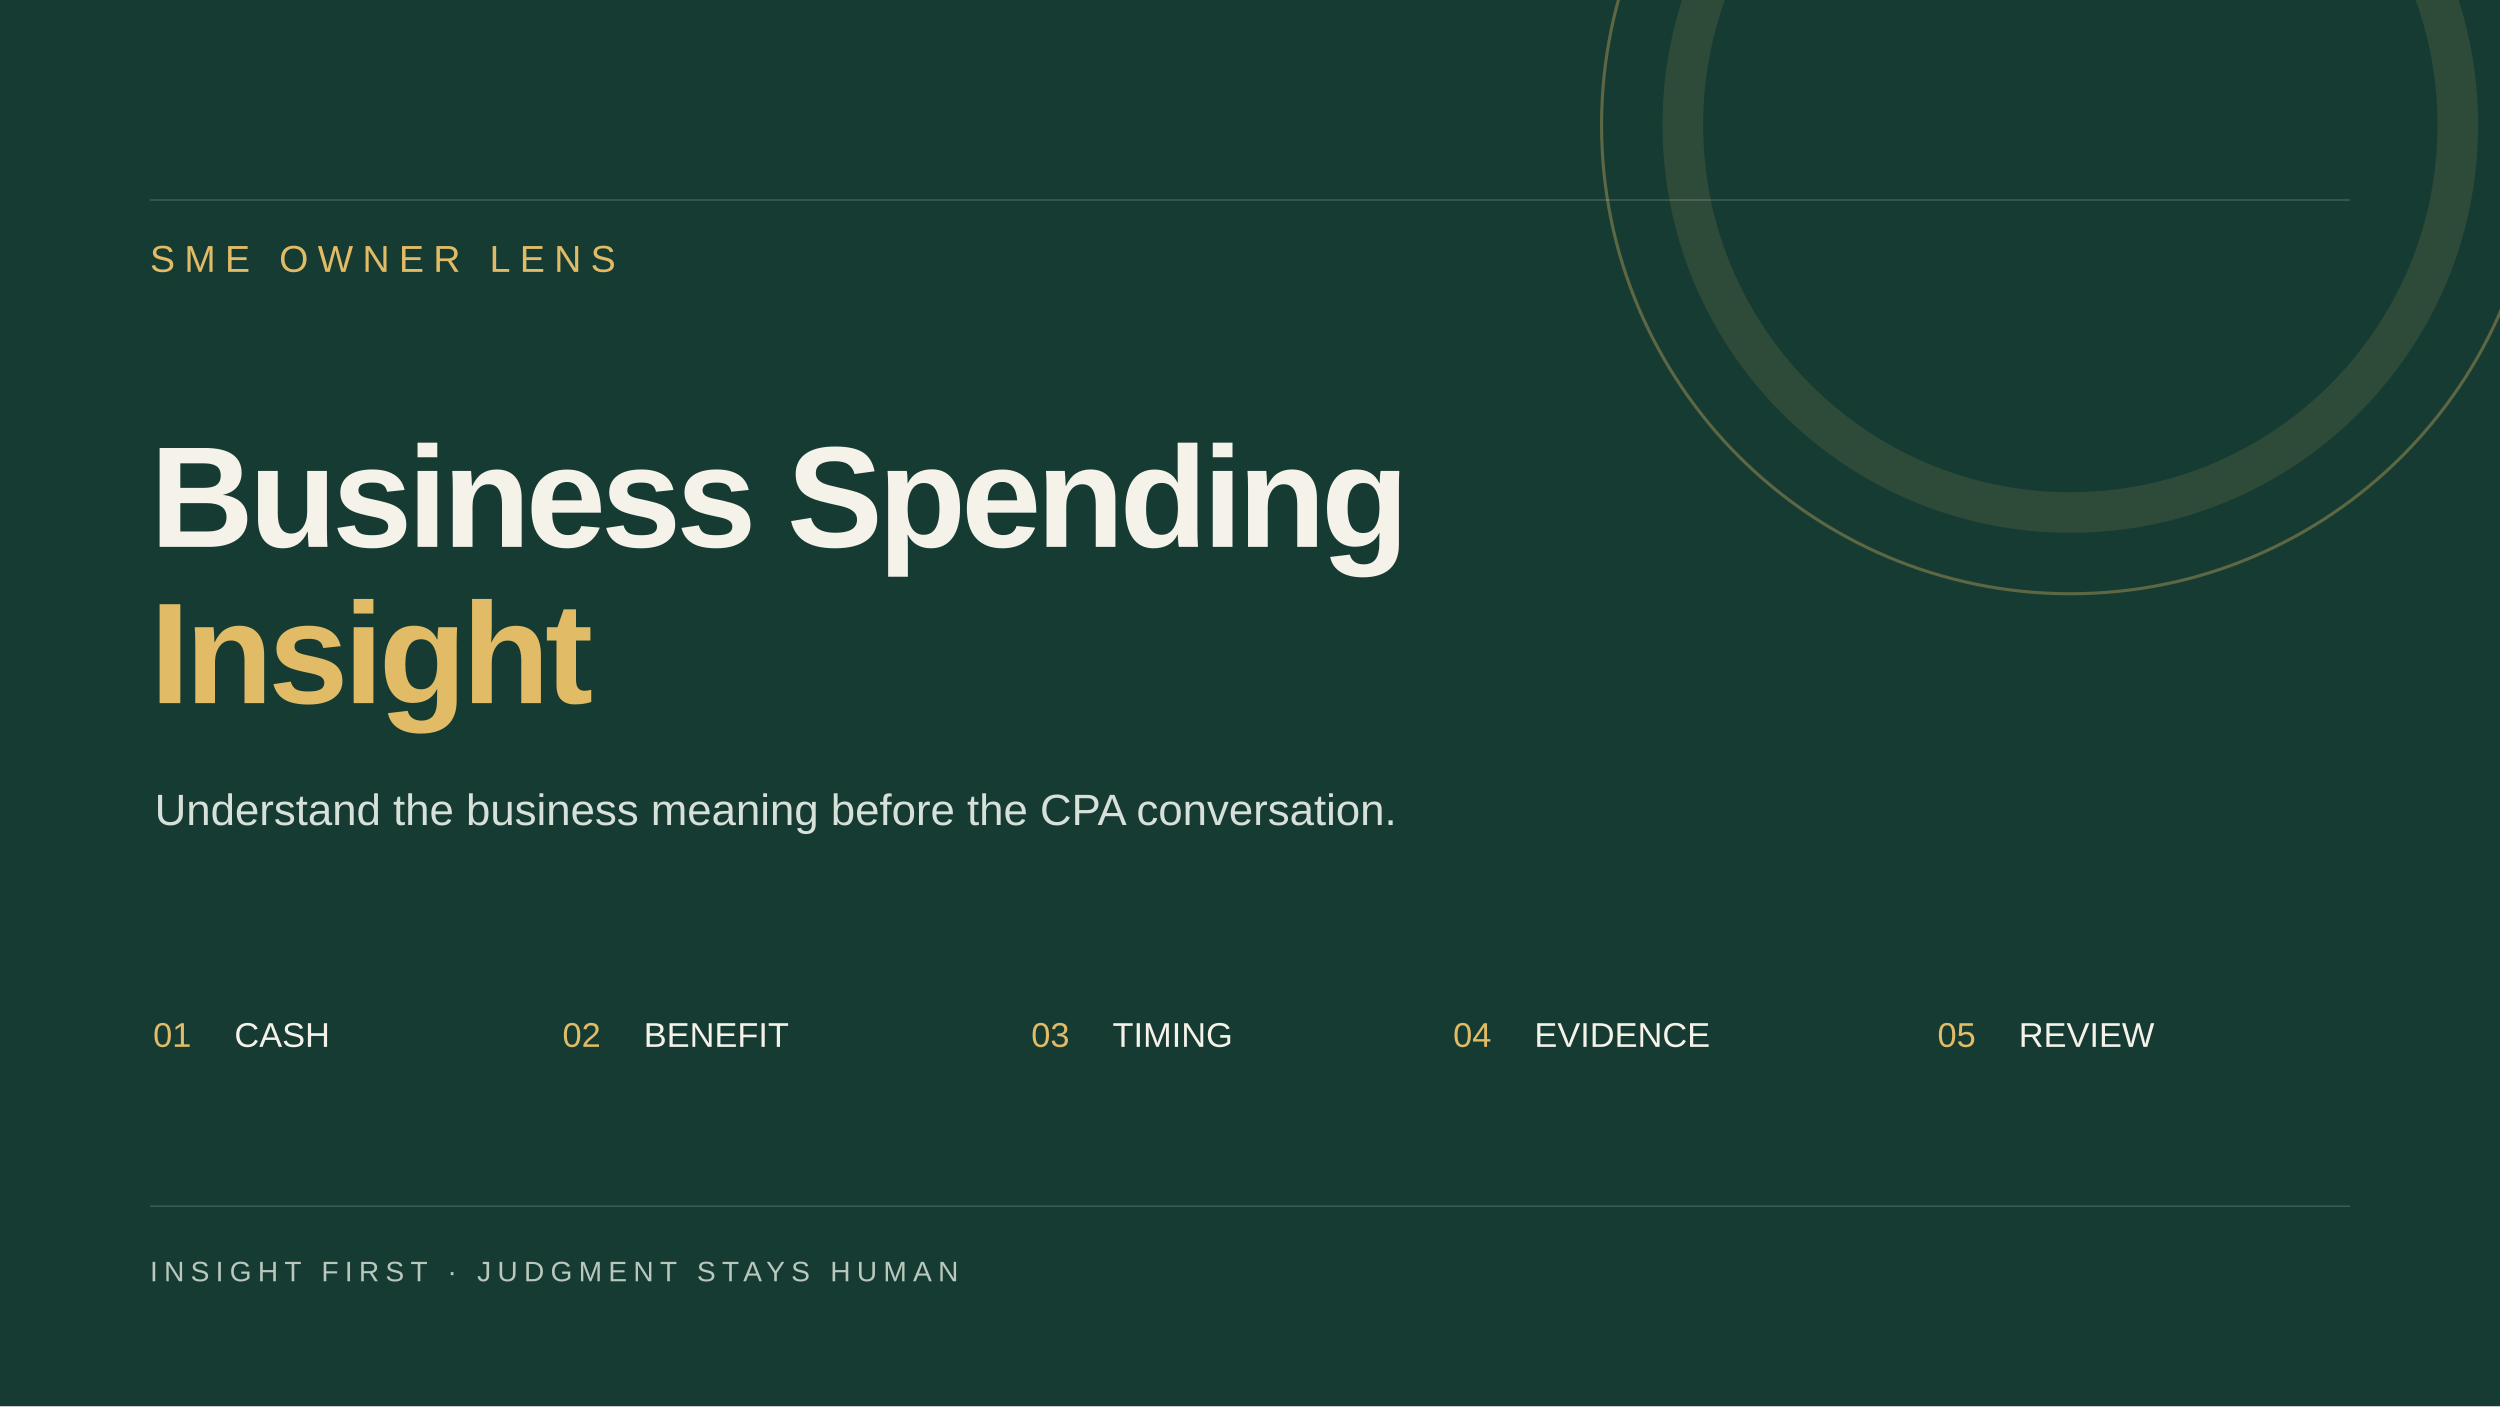
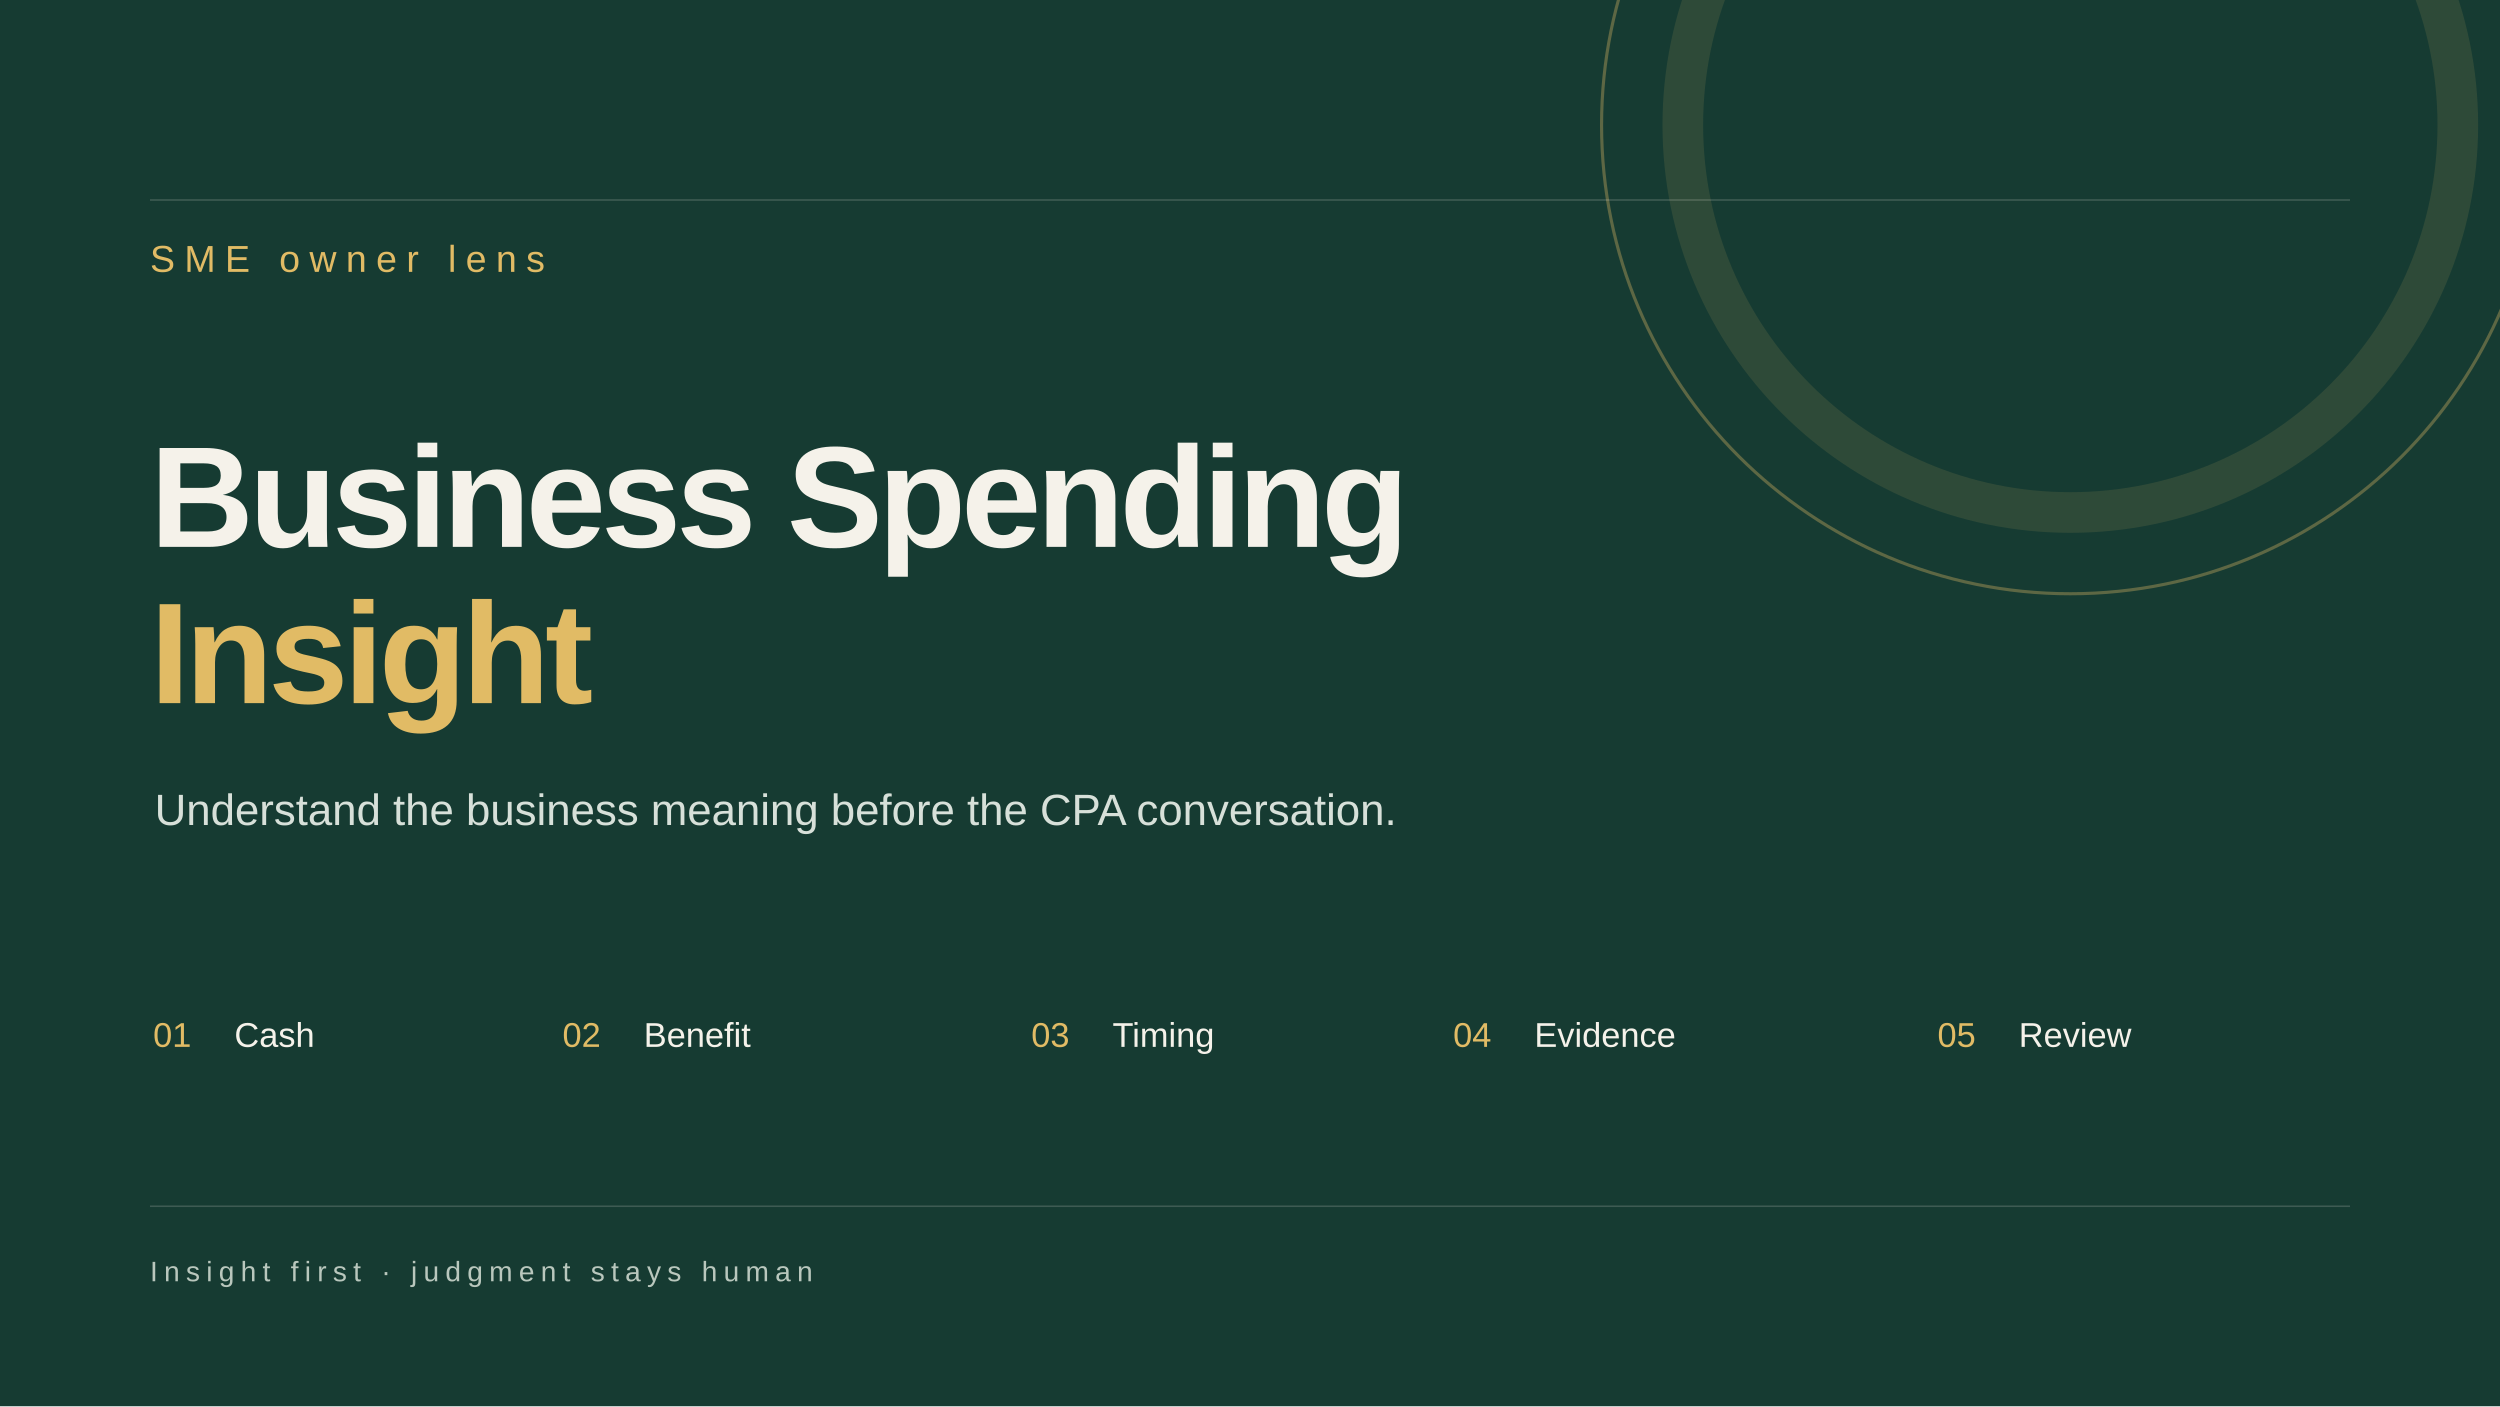
<svg xmlns="http://www.w3.org/2000/svg" viewBox="0 0 1600 900" role="img" aria-labelledby="title desc">
  <rect width="1600" height="900" fill="#163b32" />
  <circle cx="1325" cy="80" r="300" fill="none" stroke="#e1bb65" stroke-opacity=".35" stroke-width="2" />
  <circle cx="1325" cy="80" r="248" fill="none" stroke="#e1bb65" stroke-opacity=".12" stroke-width="26" />
  <path d="M96 128H1504M96 772H1504" stroke="#f5f2ea" stroke-opacity=".18" />
-   <text x="96" y="174" fill="#e1bb65" font-family="Arial, sans-serif" font-size="24" letter-spacing="6">SME OWNER LENS</text>
+   <text x="96" y="174" fill="#e1bb65" font-family="Arial, sans-serif" font-size="24" letter-spacing="6">SME owner lens</text>
  <text x="96" y="350" fill="#f5f2ea" font-family="Arial, sans-serif" font-size="92" font-weight="700" letter-spacing="-3">Business Spending</text>
  <text x="96" y="450" fill="#e1bb65" font-family="Arial, sans-serif" font-size="92" font-weight="700" letter-spacing="-3">Insight</text>
  <text x="99" y="528" fill="#d7e0d9" font-family="Arial, sans-serif" font-size="28">Understand the business meaning before the CPA conversation.</text>
  <g font-family="Arial, sans-serif" font-size="22">
    <text x="98" y="670" fill="#e1bb65">01</text>
-     <text x="150" y="670" fill="#f5f2ea">CASH</text>
+     <text x="150" y="670" fill="#f5f2ea">Cash</text>
    <text x="360" y="670" fill="#e1bb65">02</text>
-     <text x="412" y="670" fill="#f5f2ea">BENEFIT</text>
+     <text x="412" y="670" fill="#f5f2ea">Benefit</text>
    <text x="660" y="670" fill="#e1bb65">03</text>
-     <text x="712" y="670" fill="#f5f2ea">TIMING</text>
+     <text x="712" y="670" fill="#f5f2ea">Timing</text>
    <text x="930" y="670" fill="#e1bb65">04</text>
-     <text x="982" y="670" fill="#f5f2ea">EVIDENCE</text>
+     <text x="982" y="670" fill="#f5f2ea">Evidence</text>
    <text x="1240" y="670" fill="#e1bb65">05</text>
-     <text x="1292" y="670" fill="#f5f2ea">REVIEW</text>
+     <text x="1292" y="670" fill="#f5f2ea">Review</text>
  </g>
-   <text x="96" y="820" fill="#b9c7bd" font-family="Arial, sans-serif" font-size="18" letter-spacing="4">INSIGHT FIRST · JUDGMENT STAYS HUMAN</text>
+   <text x="96" y="820" fill="#b9c7bd" font-family="Arial, sans-serif" font-size="18" letter-spacing="4">Insight first · judgment stays human</text>
</svg>
